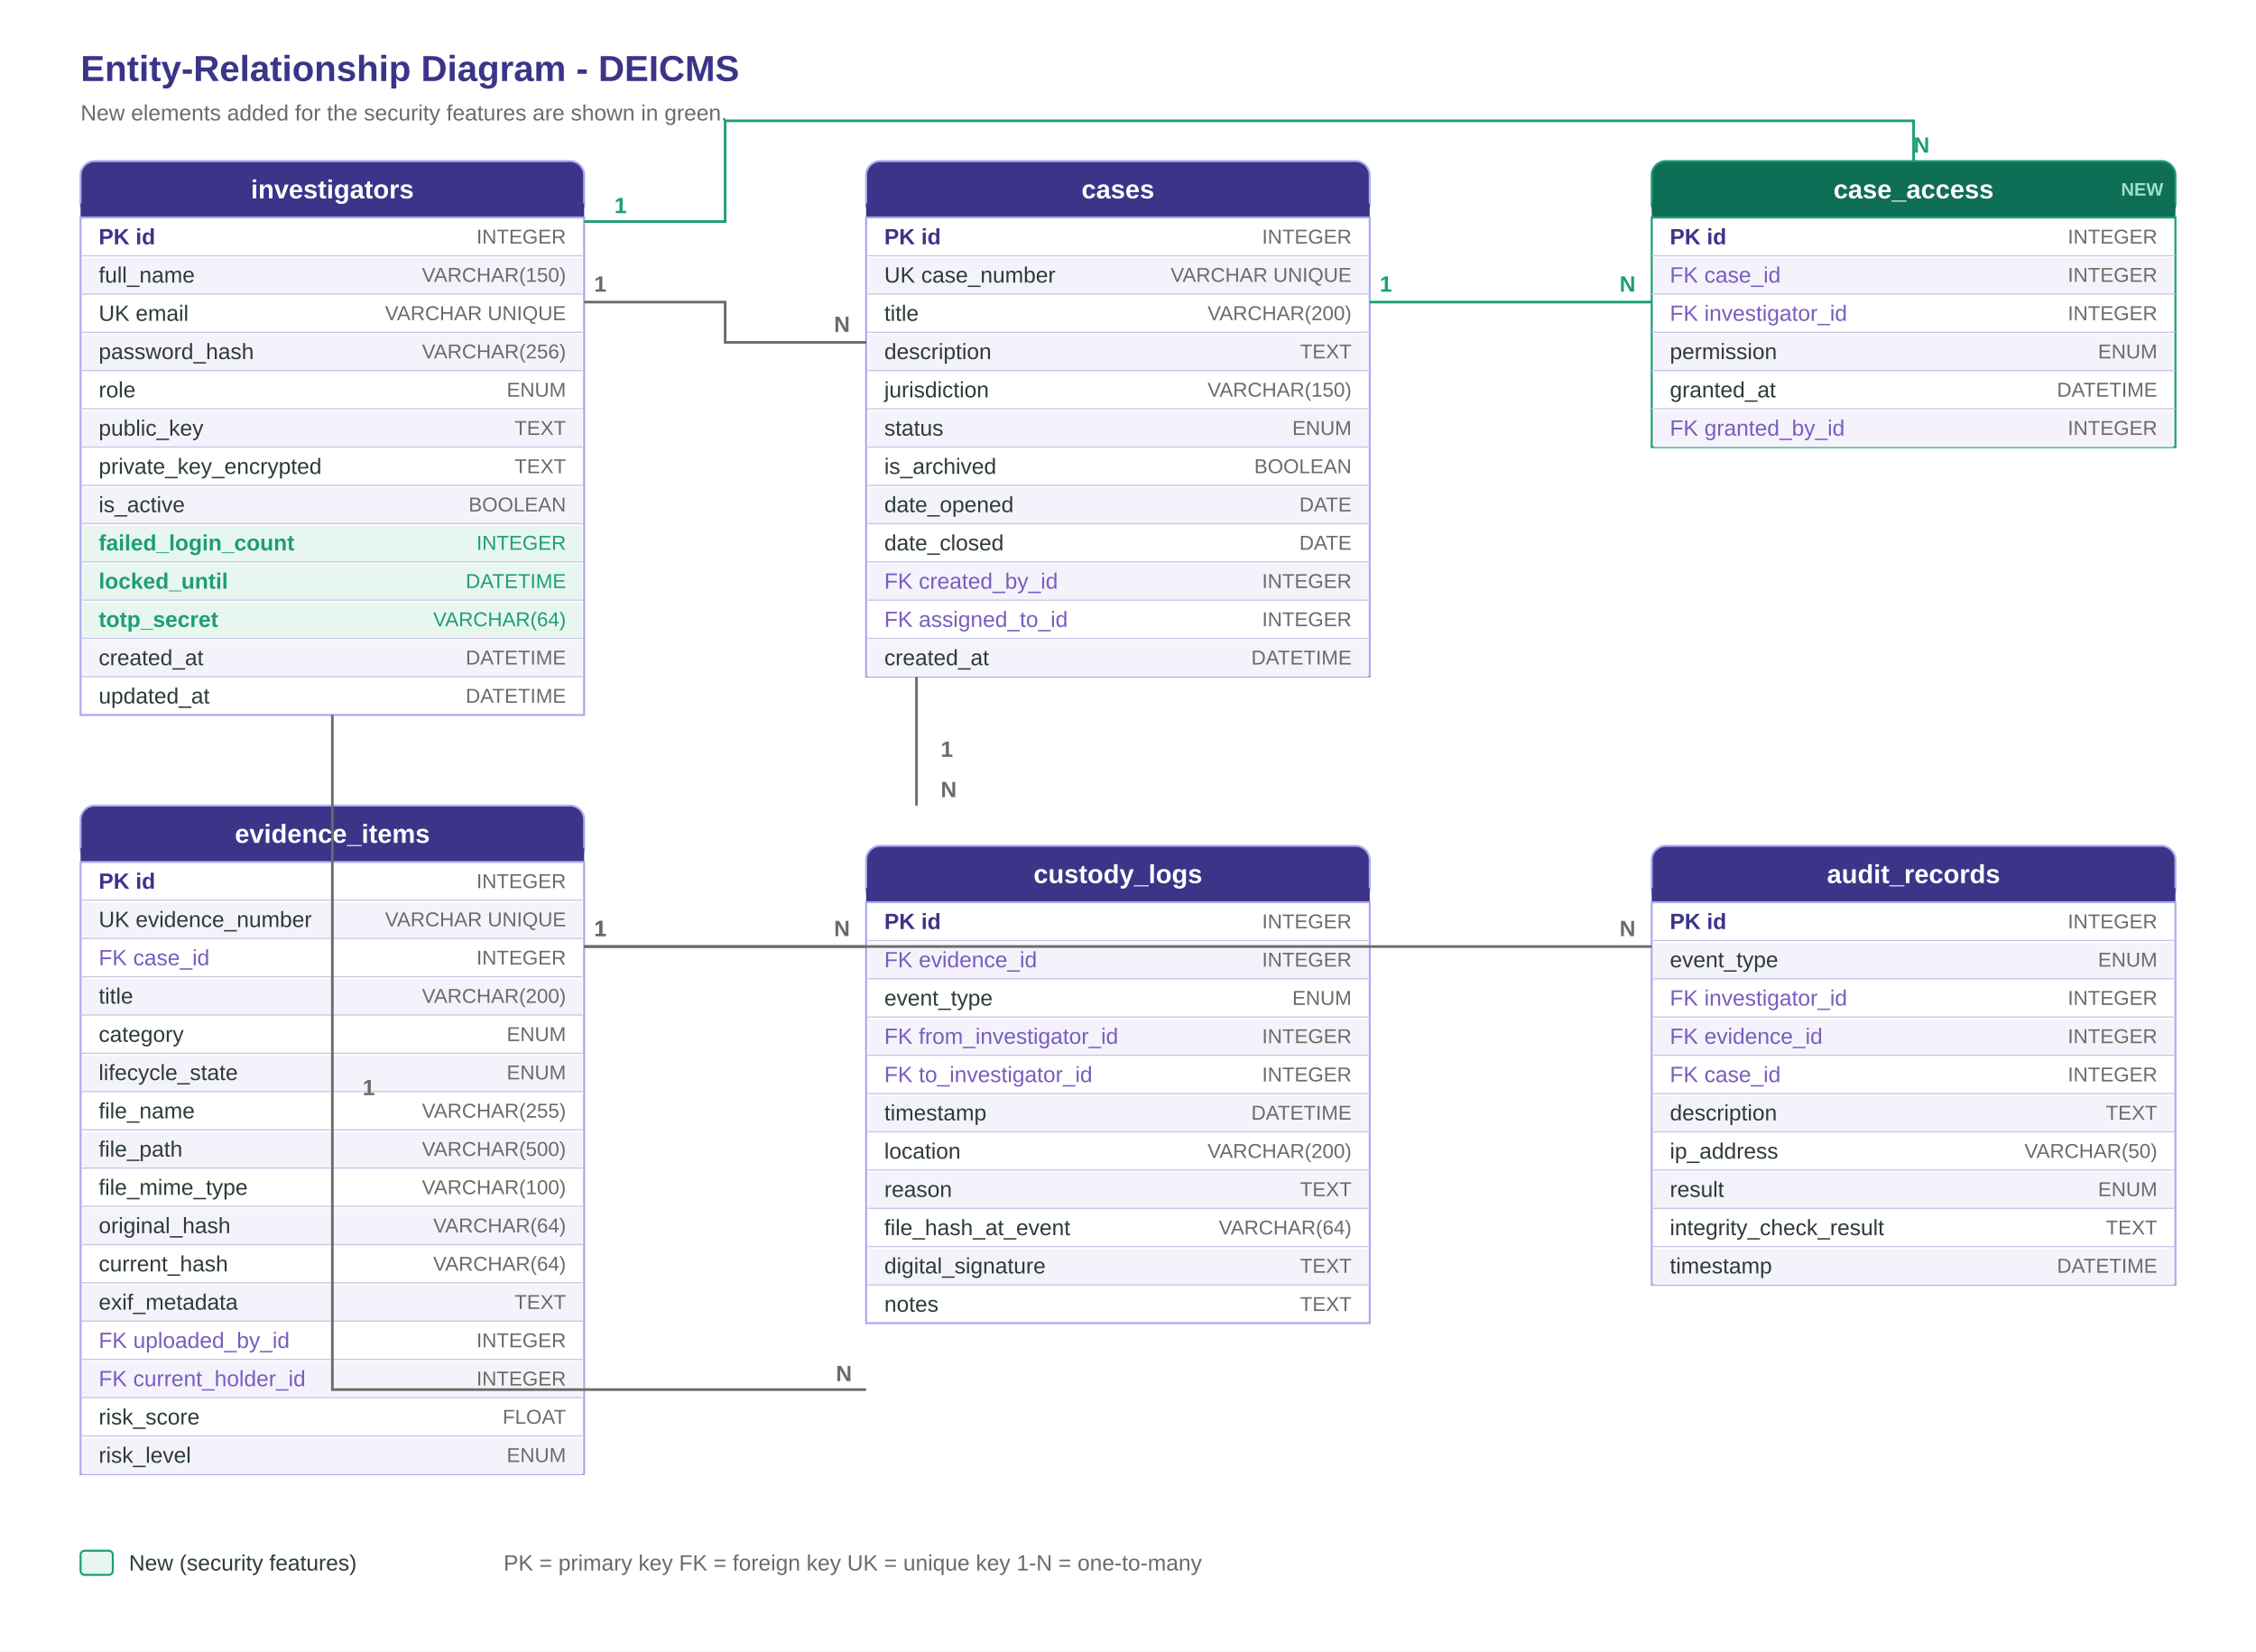
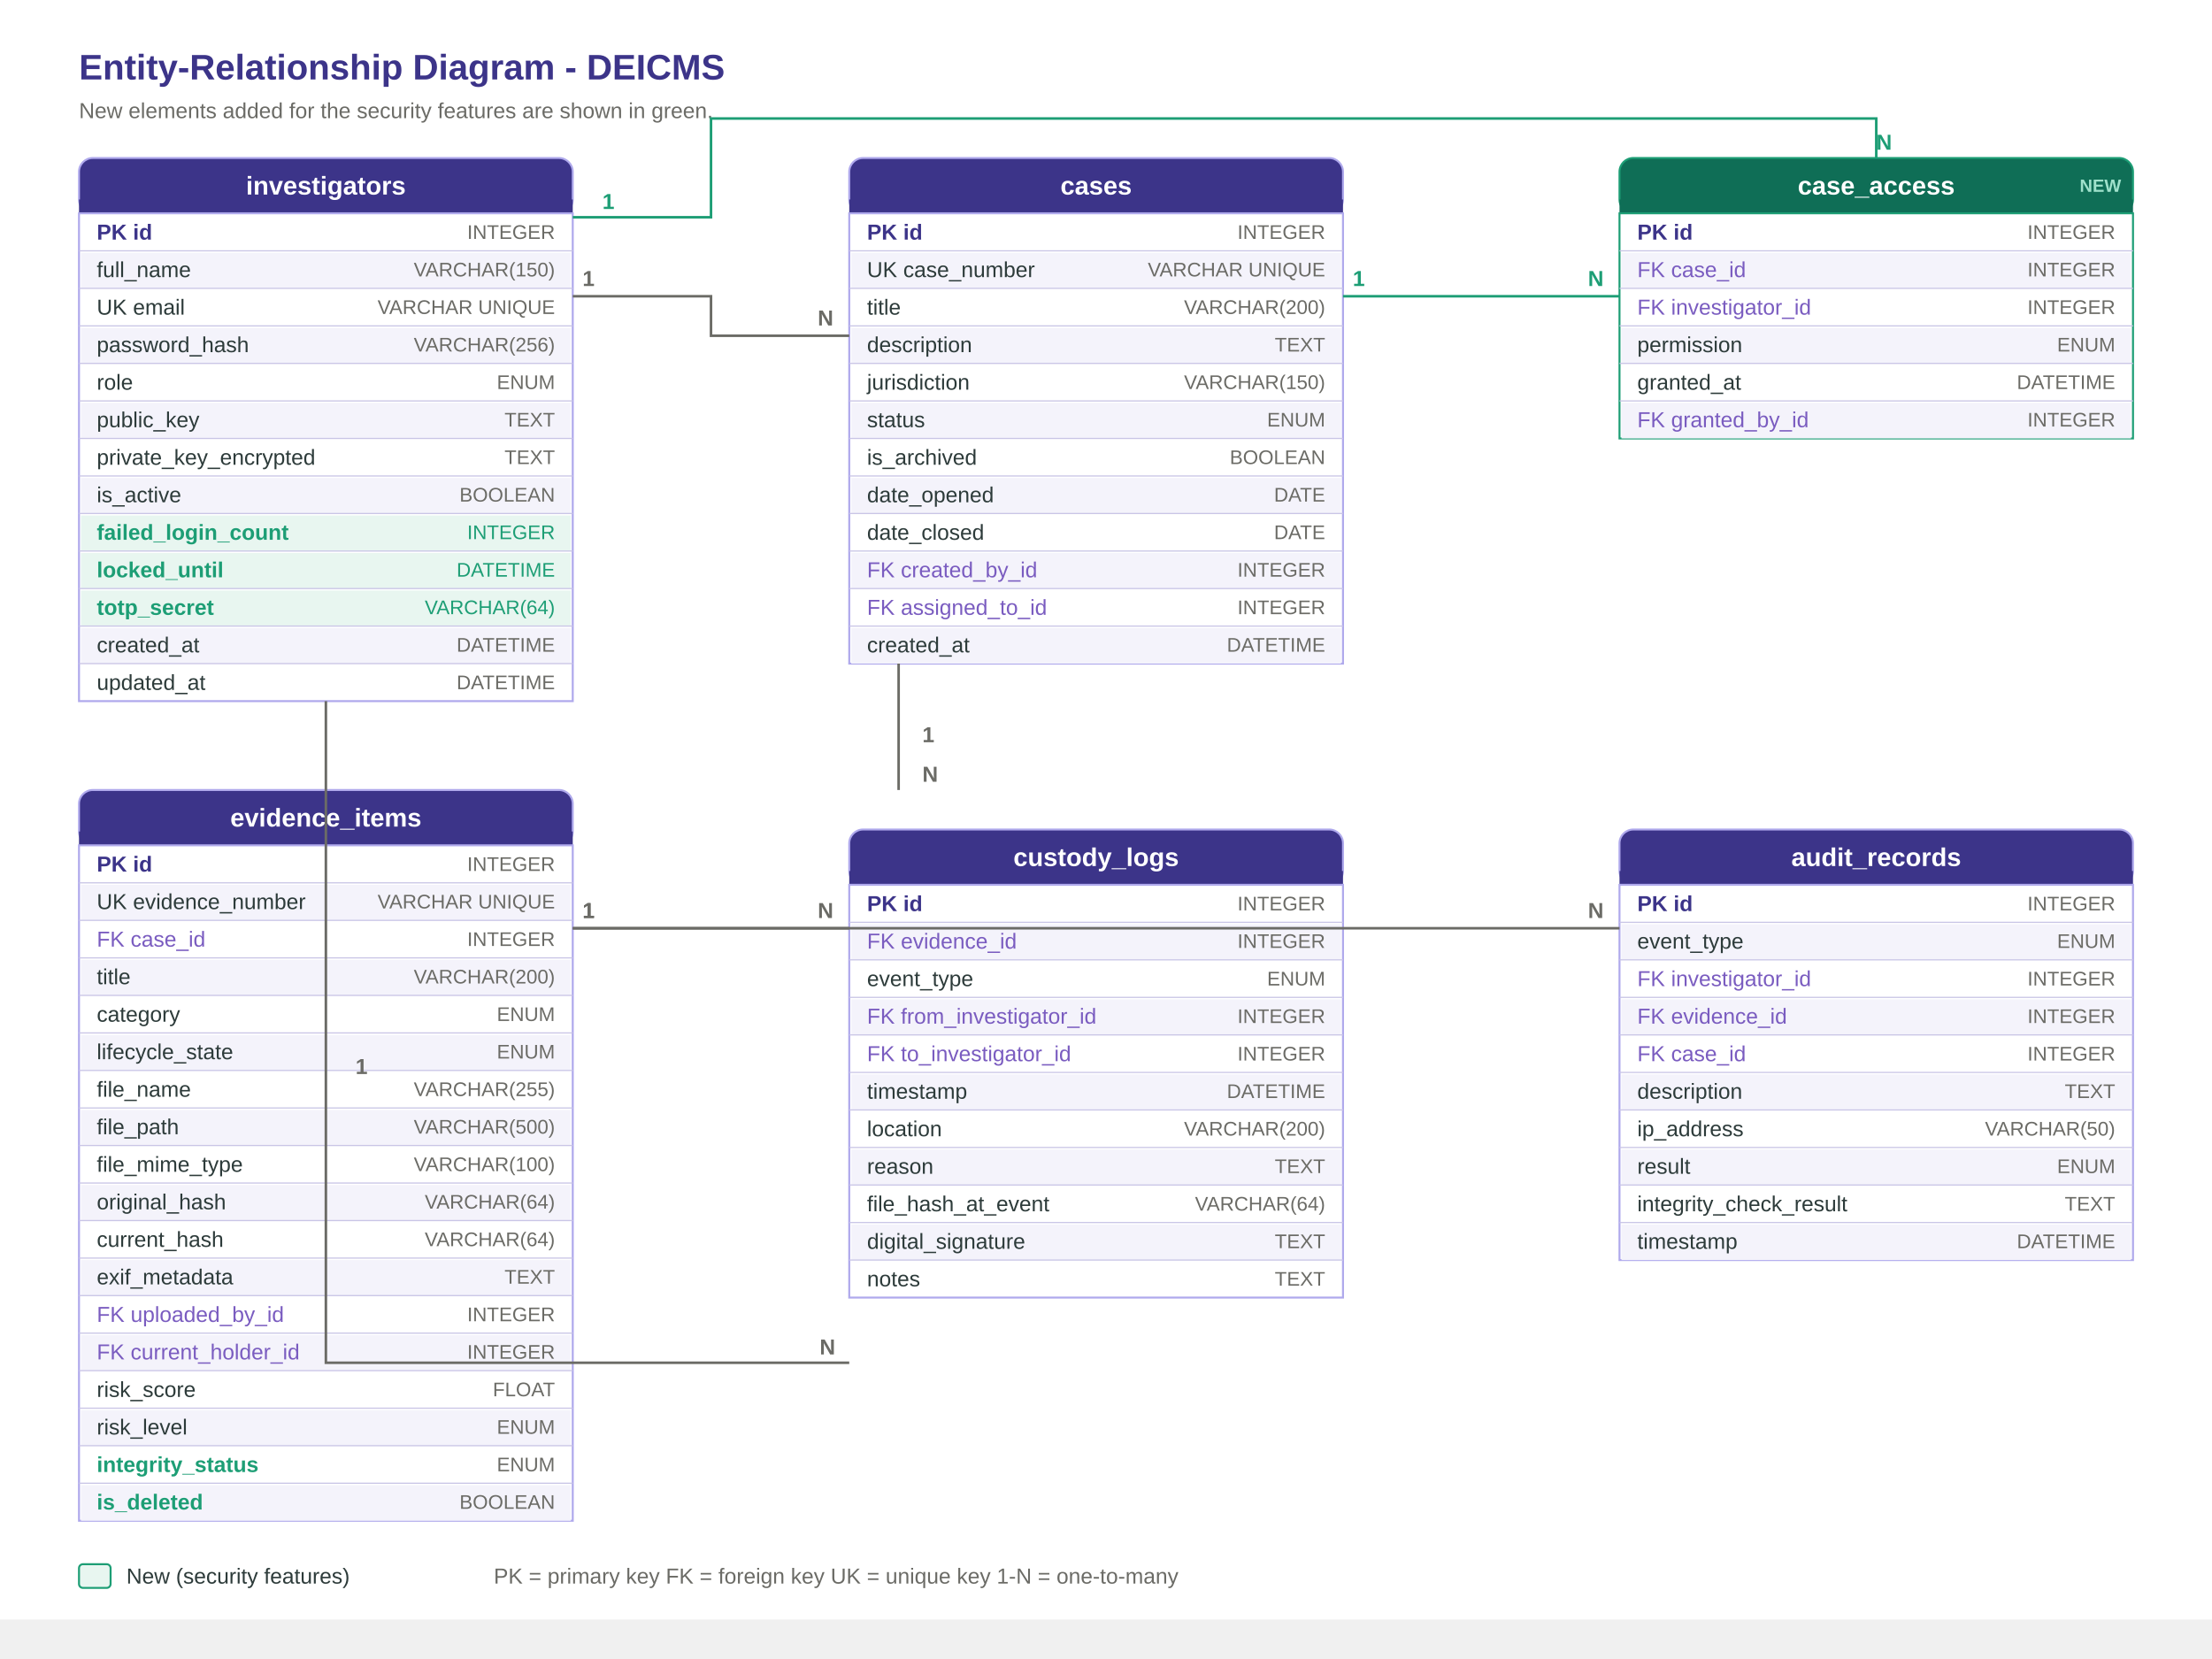
- <svg xmlns="http://www.w3.org/2000/svg" width="100%" viewBox="0 0 1120 820" role="img" font-family="Segoe UI, Arial, Helvetica, sans-serif">
+ <svg xmlns="http://www.w3.org/2000/svg" width="100%" viewBox="0 0 1120 840" role="img" font-family="Segoe UI, Arial, Helvetica, sans-serif">
  <defs>
    <marker id="arrow" viewBox="0 0 10 10" refX="9" refY="5" markerWidth="7" markerHeight="7" orient="auto-start-reverse">
      <path d="M1 1L9 5L1 9" fill="none" stroke="#6B6B66" stroke-width="1.4" stroke-linecap="round" stroke-linejoin="round" />
    </marker>
    <marker id="tarrow" viewBox="0 0 10 10" refX="9" refY="5" markerWidth="7" markerHeight="7" orient="auto-start-reverse">
      <path d="M1 1L9 5L1 9" fill="none" stroke="#1D9E75" stroke-width="1.4" stroke-linecap="round" stroke-linejoin="round" />
    </marker>
  </defs>
  <rect x="0" y="0" width="1120" height="820" fill="#FFFFFF" />
  <text x="40" y="34" font-size="18" fill="#3C3489" text-anchor="start" font-weight="700" dominant-baseline="central">Entity-Relationship Diagram - DEICMS</text>
  <text x="40" y="56" font-size="11" fill="#6B6B66" text-anchor="start" font-weight="400" dominant-baseline="central">New elements added for the security features are shown in green.</text>
  <rect x="40" y="80" width="250" height="28" fill="#3C3489" rx="7" stroke="#AFA9EC" stroke-width="1" />
  <rect x="40" y="101" width="250" height="7" fill="#3C3489" rx="0" />
  <text x="165.0" y="94.0" font-size="13" fill="#FFFFFF" text-anchor="middle" font-weight="700" dominant-baseline="central">investigators</text>
  <rect x="40" y="108" width="250" height="247" fill="#FFFFFF" rx="0" stroke="#AFA9EC" stroke-width="1" />
  <text x="49" y="117.5" font-size="11" fill="#3C3489" text-anchor="start" font-weight="700" dominant-baseline="central">PK id</text>
  <text x="281" y="117.5" font-size="10" fill="#6B6B66" text-anchor="end" font-weight="400" dominant-baseline="central">INTEGER</text>
  <rect x="41" y="128" width="248" height="18" fill="#F4F3FB" rx="0" />
  <text x="49" y="136.5" font-size="11" fill="#2D3B3A" text-anchor="start" font-weight="400" dominant-baseline="central">full_name</text>
  <text x="281" y="136.5" font-size="10" fill="#6B6B66" text-anchor="end" font-weight="400" dominant-baseline="central">VARCHAR(150)</text>
  <line x1="40" y1="127" x2="290" y2="127" stroke="#C9C5E6" stroke-width="0.6" />
  <text x="49" y="155.5" font-size="11" fill="#2D3B3A" text-anchor="start" font-weight="400" dominant-baseline="central">UK email</text>
  <text x="281" y="155.5" font-size="10" fill="#6B6B66" text-anchor="end" font-weight="400" dominant-baseline="central">VARCHAR UNIQUE</text>
  <line x1="40" y1="146" x2="290" y2="146" stroke="#C9C5E6" stroke-width="0.6" />
  <rect x="41" y="166" width="248" height="18" fill="#F4F3FB" rx="0" />
  <text x="49" y="174.5" font-size="11" fill="#2D3B3A" text-anchor="start" font-weight="400" dominant-baseline="central">password_hash</text>
  <text x="281" y="174.5" font-size="10" fill="#6B6B66" text-anchor="end" font-weight="400" dominant-baseline="central">VARCHAR(256)</text>
  <line x1="40" y1="165" x2="290" y2="165" stroke="#C9C5E6" stroke-width="0.6" />
  <text x="49" y="193.5" font-size="11" fill="#2D3B3A" text-anchor="start" font-weight="400" dominant-baseline="central">role</text>
  <text x="281" y="193.5" font-size="10" fill="#6B6B66" text-anchor="end" font-weight="400" dominant-baseline="central">ENUM</text>
  <line x1="40" y1="184" x2="290" y2="184" stroke="#C9C5E6" stroke-width="0.6" />
  <rect x="41" y="204" width="248" height="18" fill="#F4F3FB" rx="0" />
  <text x="49" y="212.5" font-size="11" fill="#2D3B3A" text-anchor="start" font-weight="400" dominant-baseline="central">public_key</text>
  <text x="281" y="212.5" font-size="10" fill="#6B6B66" text-anchor="end" font-weight="400" dominant-baseline="central">TEXT</text>
  <line x1="40" y1="203" x2="290" y2="203" stroke="#C9C5E6" stroke-width="0.6" />
  <text x="49" y="231.5" font-size="11" fill="#2D3B3A" text-anchor="start" font-weight="400" dominant-baseline="central">private_key_encrypted</text>
  <text x="281" y="231.5" font-size="10" fill="#6B6B66" text-anchor="end" font-weight="400" dominant-baseline="central">TEXT</text>
  <line x1="40" y1="222" x2="290" y2="222" stroke="#C9C5E6" stroke-width="0.6" />
  <rect x="41" y="242" width="248" height="18" fill="#F4F3FB" rx="0" />
  <text x="49" y="250.5" font-size="11" fill="#2D3B3A" text-anchor="start" font-weight="400" dominant-baseline="central">is_active</text>
  <text x="281" y="250.5" font-size="10" fill="#6B6B66" text-anchor="end" font-weight="400" dominant-baseline="central">BOOLEAN</text>
  <line x1="40" y1="241" x2="290" y2="241" stroke="#C9C5E6" stroke-width="0.6" />
  <rect x="41" y="261" width="248" height="18" fill="#E8F6F0" rx="0" />
  <text x="49" y="269.5" font-size="11" fill="#1D9E75" text-anchor="start" font-weight="700" dominant-baseline="central">failed_login_count</text>
  <text x="281" y="269.5" font-size="10" fill="#1D9E75" text-anchor="end" font-weight="400" dominant-baseline="central">INTEGER</text>
  <line x1="40" y1="260" x2="290" y2="260" stroke="#C9C5E6" stroke-width="0.6" />
  <rect x="41" y="280" width="248" height="18" fill="#F4F3FB" rx="0" />
  <rect x="41" y="280" width="248" height="18" fill="#E8F6F0" rx="0" />
  <text x="49" y="288.5" font-size="11" fill="#1D9E75" text-anchor="start" font-weight="700" dominant-baseline="central">locked_until</text>
  <text x="281" y="288.5" font-size="10" fill="#1D9E75" text-anchor="end" font-weight="400" dominant-baseline="central">DATETIME</text>
  <line x1="40" y1="279" x2="290" y2="279" stroke="#C9C5E6" stroke-width="0.6" />
  <rect x="41" y="299" width="248" height="18" fill="#E8F6F0" rx="0" />
  <text x="49" y="307.5" font-size="11" fill="#1D9E75" text-anchor="start" font-weight="700" dominant-baseline="central">totp_secret</text>
  <text x="281" y="307.5" font-size="10" fill="#1D9E75" text-anchor="end" font-weight="400" dominant-baseline="central">VARCHAR(64)</text>
  <line x1="40" y1="298" x2="290" y2="298" stroke="#C9C5E6" stroke-width="0.6" />
  <rect x="41" y="318" width="248" height="18" fill="#F4F3FB" rx="0" />
  <text x="49" y="326.5" font-size="11" fill="#2D3B3A" text-anchor="start" font-weight="400" dominant-baseline="central">created_at</text>
  <text x="281" y="326.5" font-size="10" fill="#6B6B66" text-anchor="end" font-weight="400" dominant-baseline="central">DATETIME</text>
  <line x1="40" y1="317" x2="290" y2="317" stroke="#C9C5E6" stroke-width="0.6" />
  <text x="49" y="345.5" font-size="11" fill="#2D3B3A" text-anchor="start" font-weight="400" dominant-baseline="central">updated_at</text>
  <text x="281" y="345.5" font-size="10" fill="#6B6B66" text-anchor="end" font-weight="400" dominant-baseline="central">DATETIME</text>
  <line x1="40" y1="336" x2="290" y2="336" stroke="#C9C5E6" stroke-width="0.6" />
  <rect x="430" y="80" width="250" height="28" fill="#3C3489" rx="7" stroke="#AFA9EC" stroke-width="1" />
  <rect x="430" y="101" width="250" height="7" fill="#3C3489" rx="0" />
  <text x="555.0" y="94.0" font-size="13" fill="#FFFFFF" text-anchor="middle" font-weight="700" dominant-baseline="central">cases</text>
  <rect x="430" y="108" width="250" height="228" fill="#FFFFFF" rx="0" stroke="#AFA9EC" stroke-width="1" />
  <text x="439" y="117.5" font-size="11" fill="#3C3489" text-anchor="start" font-weight="700" dominant-baseline="central">PK id</text>
  <text x="671" y="117.5" font-size="10" fill="#6B6B66" text-anchor="end" font-weight="400" dominant-baseline="central">INTEGER</text>
  <rect x="431" y="128" width="248" height="18" fill="#F4F3FB" rx="0" />
  <text x="439" y="136.5" font-size="11" fill="#2D3B3A" text-anchor="start" font-weight="400" dominant-baseline="central">UK case_number</text>
  <text x="671" y="136.5" font-size="10" fill="#6B6B66" text-anchor="end" font-weight="400" dominant-baseline="central">VARCHAR UNIQUE</text>
  <line x1="430" y1="127" x2="680" y2="127" stroke="#C9C5E6" stroke-width="0.6" />
  <text x="439" y="155.5" font-size="11" fill="#2D3B3A" text-anchor="start" font-weight="400" dominant-baseline="central">title</text>
  <text x="671" y="155.5" font-size="10" fill="#6B6B66" text-anchor="end" font-weight="400" dominant-baseline="central">VARCHAR(200)</text>
  <line x1="430" y1="146" x2="680" y2="146" stroke="#C9C5E6" stroke-width="0.6" />
  <rect x="431" y="166" width="248" height="18" fill="#F4F3FB" rx="0" />
  <text x="439" y="174.5" font-size="11" fill="#2D3B3A" text-anchor="start" font-weight="400" dominant-baseline="central">description</text>
  <text x="671" y="174.5" font-size="10" fill="#6B6B66" text-anchor="end" font-weight="400" dominant-baseline="central">TEXT</text>
  <line x1="430" y1="165" x2="680" y2="165" stroke="#C9C5E6" stroke-width="0.6" />
  <text x="439" y="193.5" font-size="11" fill="#2D3B3A" text-anchor="start" font-weight="400" dominant-baseline="central">jurisdiction</text>
  <text x="671" y="193.5" font-size="10" fill="#6B6B66" text-anchor="end" font-weight="400" dominant-baseline="central">VARCHAR(150)</text>
  <line x1="430" y1="184" x2="680" y2="184" stroke="#C9C5E6" stroke-width="0.6" />
  <rect x="431" y="204" width="248" height="18" fill="#F4F3FB" rx="0" />
  <text x="439" y="212.5" font-size="11" fill="#2D3B3A" text-anchor="start" font-weight="400" dominant-baseline="central">status</text>
  <text x="671" y="212.5" font-size="10" fill="#6B6B66" text-anchor="end" font-weight="400" dominant-baseline="central">ENUM</text>
  <line x1="430" y1="203" x2="680" y2="203" stroke="#C9C5E6" stroke-width="0.6" />
  <text x="439" y="231.5" font-size="11" fill="#2D3B3A" text-anchor="start" font-weight="400" dominant-baseline="central">is_archived</text>
  <text x="671" y="231.5" font-size="10" fill="#6B6B66" text-anchor="end" font-weight="400" dominant-baseline="central">BOOLEAN</text>
  <line x1="430" y1="222" x2="680" y2="222" stroke="#C9C5E6" stroke-width="0.6" />
  <rect x="431" y="242" width="248" height="18" fill="#F4F3FB" rx="0" />
  <text x="439" y="250.5" font-size="11" fill="#2D3B3A" text-anchor="start" font-weight="400" dominant-baseline="central">date_opened</text>
  <text x="671" y="250.5" font-size="10" fill="#6B6B66" text-anchor="end" font-weight="400" dominant-baseline="central">DATE</text>
  <line x1="430" y1="241" x2="680" y2="241" stroke="#C9C5E6" stroke-width="0.6" />
  <text x="439" y="269.5" font-size="11" fill="#2D3B3A" text-anchor="start" font-weight="400" dominant-baseline="central">date_closed</text>
  <text x="671" y="269.5" font-size="10" fill="#6B6B66" text-anchor="end" font-weight="400" dominant-baseline="central">DATE</text>
  <line x1="430" y1="260" x2="680" y2="260" stroke="#C9C5E6" stroke-width="0.6" />
  <rect x="431" y="280" width="248" height="18" fill="#F4F3FB" rx="0" />
  <text x="439" y="288.5" font-size="11" fill="#7A5CC0" text-anchor="start" font-weight="400" dominant-baseline="central">FK created_by_id</text>
  <text x="671" y="288.5" font-size="10" fill="#6B6B66" text-anchor="end" font-weight="400" dominant-baseline="central">INTEGER</text>
  <line x1="430" y1="279" x2="680" y2="279" stroke="#C9C5E6" stroke-width="0.6" />
  <text x="439" y="307.5" font-size="11" fill="#7A5CC0" text-anchor="start" font-weight="400" dominant-baseline="central">FK assigned_to_id</text>
  <text x="671" y="307.5" font-size="10" fill="#6B6B66" text-anchor="end" font-weight="400" dominant-baseline="central">INTEGER</text>
  <line x1="430" y1="298" x2="680" y2="298" stroke="#C9C5E6" stroke-width="0.6" />
  <rect x="431" y="318" width="248" height="18" fill="#F4F3FB" rx="0" />
  <text x="439" y="326.5" font-size="11" fill="#2D3B3A" text-anchor="start" font-weight="400" dominant-baseline="central">created_at</text>
  <text x="671" y="326.5" font-size="10" fill="#6B6B66" text-anchor="end" font-weight="400" dominant-baseline="central">DATETIME</text>
  <line x1="430" y1="317" x2="680" y2="317" stroke="#C9C5E6" stroke-width="0.6" />
  <rect x="820" y="80" width="260" height="28" fill="#0F6E56" rx="7" stroke="#1D9E75" stroke-width="1" />
  <rect x="820" y="101" width="260" height="7" fill="#0F6E56" rx="0" />
  <text x="950.0" y="94.0" font-size="13" fill="#FFFFFF" text-anchor="middle" font-weight="700" dominant-baseline="central">case_access</text>
  <text x="1074" y="94.0" font-size="9" fill="#9FE1CB" text-anchor="end" font-weight="700" dominant-baseline="central">NEW</text>
  <rect x="820" y="108" width="260" height="114" fill="#FFFFFF" rx="0" stroke="#1D9E75" stroke-width="1" />
  <text x="829" y="117.5" font-size="11" fill="#3C3489" text-anchor="start" font-weight="700" dominant-baseline="central">PK id</text>
  <text x="1071" y="117.5" font-size="10" fill="#6B6B66" text-anchor="end" font-weight="400" dominant-baseline="central">INTEGER</text>
  <rect x="821" y="128" width="258" height="18" fill="#F4F3FB" rx="0" />
  <text x="829" y="136.5" font-size="11" fill="#7A5CC0" text-anchor="start" font-weight="400" dominant-baseline="central">FK case_id</text>
  <text x="1071" y="136.5" font-size="10" fill="#6B6B66" text-anchor="end" font-weight="400" dominant-baseline="central">INTEGER</text>
  <line x1="820" y1="127" x2="1080" y2="127" stroke="#C9C5E6" stroke-width="0.6" />
  <text x="829" y="155.5" font-size="11" fill="#7A5CC0" text-anchor="start" font-weight="400" dominant-baseline="central">FK investigator_id</text>
  <text x="1071" y="155.5" font-size="10" fill="#6B6B66" text-anchor="end" font-weight="400" dominant-baseline="central">INTEGER</text>
  <line x1="820" y1="146" x2="1080" y2="146" stroke="#C9C5E6" stroke-width="0.6" />
  <rect x="821" y="166" width="258" height="18" fill="#F4F3FB" rx="0" />
  <text x="829" y="174.5" font-size="11" fill="#2D3B3A" text-anchor="start" font-weight="400" dominant-baseline="central">permission</text>
  <text x="1071" y="174.5" font-size="10" fill="#6B6B66" text-anchor="end" font-weight="400" dominant-baseline="central">ENUM</text>
  <line x1="820" y1="165" x2="1080" y2="165" stroke="#C9C5E6" stroke-width="0.6" />
  <text x="829" y="193.5" font-size="11" fill="#2D3B3A" text-anchor="start" font-weight="400" dominant-baseline="central">granted_at</text>
  <text x="1071" y="193.5" font-size="10" fill="#6B6B66" text-anchor="end" font-weight="400" dominant-baseline="central">DATETIME</text>
  <line x1="820" y1="184" x2="1080" y2="184" stroke="#C9C5E6" stroke-width="0.6" />
  <rect x="821" y="204" width="258" height="18" fill="#F4F3FB" rx="0" />
  <text x="829" y="212.5" font-size="11" fill="#7A5CC0" text-anchor="start" font-weight="400" dominant-baseline="central">FK granted_by_id</text>
  <text x="1071" y="212.5" font-size="10" fill="#6B6B66" text-anchor="end" font-weight="400" dominant-baseline="central">INTEGER</text>
  <line x1="820" y1="203" x2="1080" y2="203" stroke="#C9C5E6" stroke-width="0.6" />
  <rect x="40" y="400" width="250" height="28" fill="#3C3489" rx="7" stroke="#AFA9EC" stroke-width="1" />
  <rect x="40" y="421" width="250" height="7" fill="#3C3489" rx="0" />
  <text x="165.0" y="414.0" font-size="13" fill="#FFFFFF" text-anchor="middle" font-weight="700" dominant-baseline="central">evidence_items</text>
-   <rect x="40" y="428" width="250" height="304" fill="#FFFFFF" rx="0" stroke="#AFA9EC" stroke-width="1" />
+   <rect x="40" y="428" width="250" height="342" fill="#FFFFFF" rx="0" stroke="#AFA9EC" stroke-width="1" />
  <text x="49" y="437.5" font-size="11" fill="#3C3489" text-anchor="start" font-weight="700" dominant-baseline="central">PK id</text>
  <text x="281" y="437.5" font-size="10" fill="#6B6B66" text-anchor="end" font-weight="400" dominant-baseline="central">INTEGER</text>
  <rect x="41" y="448" width="248" height="18" fill="#F4F3FB" rx="0" />
  <text x="49" y="456.5" font-size="11" fill="#2D3B3A" text-anchor="start" font-weight="400" dominant-baseline="central">UK evidence_number</text>
  <text x="281" y="456.5" font-size="10" fill="#6B6B66" text-anchor="end" font-weight="400" dominant-baseline="central">VARCHAR UNIQUE</text>
  <line x1="40" y1="447" x2="290" y2="447" stroke="#C9C5E6" stroke-width="0.6" />
  <text x="49" y="475.5" font-size="11" fill="#7A5CC0" text-anchor="start" font-weight="400" dominant-baseline="central">FK case_id</text>
  <text x="281" y="475.5" font-size="10" fill="#6B6B66" text-anchor="end" font-weight="400" dominant-baseline="central">INTEGER</text>
  <line x1="40" y1="466" x2="290" y2="466" stroke="#C9C5E6" stroke-width="0.6" />
  <rect x="41" y="486" width="248" height="18" fill="#F4F3FB" rx="0" />
  <text x="49" y="494.5" font-size="11" fill="#2D3B3A" text-anchor="start" font-weight="400" dominant-baseline="central">title</text>
  <text x="281" y="494.5" font-size="10" fill="#6B6B66" text-anchor="end" font-weight="400" dominant-baseline="central">VARCHAR(200)</text>
  <line x1="40" y1="485" x2="290" y2="485" stroke="#C9C5E6" stroke-width="0.6" />
  <text x="49" y="513.5" font-size="11" fill="#2D3B3A" text-anchor="start" font-weight="400" dominant-baseline="central">category</text>
  <text x="281" y="513.5" font-size="10" fill="#6B6B66" text-anchor="end" font-weight="400" dominant-baseline="central">ENUM</text>
  <line x1="40" y1="504" x2="290" y2="504" stroke="#C9C5E6" stroke-width="0.6" />
  <rect x="41" y="524" width="248" height="18" fill="#F4F3FB" rx="0" />
  <text x="49" y="532.5" font-size="11" fill="#2D3B3A" text-anchor="start" font-weight="400" dominant-baseline="central">lifecycle_state</text>
  <text x="281" y="532.5" font-size="10" fill="#6B6B66" text-anchor="end" font-weight="400" dominant-baseline="central">ENUM</text>
  <line x1="40" y1="523" x2="290" y2="523" stroke="#C9C5E6" stroke-width="0.6" />
  <text x="49" y="551.5" font-size="11" fill="#2D3B3A" text-anchor="start" font-weight="400" dominant-baseline="central">file_name</text>
  <text x="281" y="551.5" font-size="10" fill="#6B6B66" text-anchor="end" font-weight="400" dominant-baseline="central">VARCHAR(255)</text>
  <line x1="40" y1="542" x2="290" y2="542" stroke="#C9C5E6" stroke-width="0.6" />
  <rect x="41" y="562" width="248" height="18" fill="#F4F3FB" rx="0" />
  <text x="49" y="570.5" font-size="11" fill="#2D3B3A" text-anchor="start" font-weight="400" dominant-baseline="central">file_path</text>
  <text x="281" y="570.5" font-size="10" fill="#6B6B66" text-anchor="end" font-weight="400" dominant-baseline="central">VARCHAR(500)</text>
  <line x1="40" y1="561" x2="290" y2="561" stroke="#C9C5E6" stroke-width="0.6" />
  <text x="49" y="589.5" font-size="11" fill="#2D3B3A" text-anchor="start" font-weight="400" dominant-baseline="central">file_mime_type</text>
  <text x="281" y="589.5" font-size="10" fill="#6B6B66" text-anchor="end" font-weight="400" dominant-baseline="central">VARCHAR(100)</text>
  <line x1="40" y1="580" x2="290" y2="580" stroke="#C9C5E6" stroke-width="0.6" />
  <rect x="41" y="600" width="248" height="18" fill="#F4F3FB" rx="0" />
  <text x="49" y="608.5" font-size="11" fill="#2D3B3A" text-anchor="start" font-weight="400" dominant-baseline="central">original_hash</text>
  <text x="281" y="608.5" font-size="10" fill="#6B6B66" text-anchor="end" font-weight="400" dominant-baseline="central">VARCHAR(64)</text>
  <line x1="40" y1="599" x2="290" y2="599" stroke="#C9C5E6" stroke-width="0.6" />
  <text x="49" y="627.5" font-size="11" fill="#2D3B3A" text-anchor="start" font-weight="400" dominant-baseline="central">current_hash</text>
  <text x="281" y="627.5" font-size="10" fill="#6B6B66" text-anchor="end" font-weight="400" dominant-baseline="central">VARCHAR(64)</text>
  <line x1="40" y1="618" x2="290" y2="618" stroke="#C9C5E6" stroke-width="0.6" />
  <rect x="41" y="638" width="248" height="18" fill="#F4F3FB" rx="0" />
  <text x="49" y="646.5" font-size="11" fill="#2D3B3A" text-anchor="start" font-weight="400" dominant-baseline="central">exif_metadata</text>
  <text x="281" y="646.5" font-size="10" fill="#6B6B66" text-anchor="end" font-weight="400" dominant-baseline="central">TEXT</text>
  <line x1="40" y1="637" x2="290" y2="637" stroke="#C9C5E6" stroke-width="0.6" />
  <text x="49" y="665.5" font-size="11" fill="#7A5CC0" text-anchor="start" font-weight="400" dominant-baseline="central">FK uploaded_by_id</text>
  <text x="281" y="665.5" font-size="10" fill="#6B6B66" text-anchor="end" font-weight="400" dominant-baseline="central">INTEGER</text>
  <line x1="40" y1="656" x2="290" y2="656" stroke="#C9C5E6" stroke-width="0.6" />
  <rect x="41" y="676" width="248" height="18" fill="#F4F3FB" rx="0" />
  <text x="49" y="684.5" font-size="11" fill="#7A5CC0" text-anchor="start" font-weight="400" dominant-baseline="central">FK current_holder_id</text>
  <text x="281" y="684.5" font-size="10" fill="#6B6B66" text-anchor="end" font-weight="400" dominant-baseline="central">INTEGER</text>
  <line x1="40" y1="675" x2="290" y2="675" stroke="#C9C5E6" stroke-width="0.6" />
  <text x="49" y="703.5" font-size="11" fill="#2D3B3A" text-anchor="start" font-weight="400" dominant-baseline="central">risk_score</text>
  <text x="281" y="703.5" font-size="10" fill="#6B6B66" text-anchor="end" font-weight="400" dominant-baseline="central">FLOAT</text>
  <line x1="40" y1="694" x2="290" y2="694" stroke="#C9C5E6" stroke-width="0.6" />
  <rect x="41" y="714" width="248" height="18" fill="#F4F3FB" rx="0" />
  <text x="49" y="722.5" font-size="11" fill="#2D3B3A" text-anchor="start" font-weight="400" dominant-baseline="central">risk_level</text>
  <text x="281" y="722.5" font-size="10" fill="#6B6B66" text-anchor="end" font-weight="400" dominant-baseline="central">ENUM</text>
  <line x1="40" y1="713" x2="290" y2="713" stroke="#C9C5E6" stroke-width="0.6" />
+   <line x1="40" y1="732" x2="290" y2="732" stroke="#C9C5E6" stroke-width="0.6" />
+   <text x="49" y="741.5" font-size="11" fill="#1D9E75" text-anchor="start" font-weight="700" dominant-baseline="central">integrity_status</text>
+   <text x="281" y="741.5" font-size="10" fill="#6B6B66" text-anchor="end" font-weight="400" dominant-baseline="central">ENUM</text>
+   <rect x="41" y="752" width="248" height="18" fill="#F4F3FB" rx="0" />
+   <line x1="40" y1="751" x2="290" y2="751" stroke="#C9C5E6" stroke-width="0.6" />
+   <text x="49" y="760.5" font-size="11" fill="#1D9E75" text-anchor="start" font-weight="700" dominant-baseline="central">is_deleted</text>
+   <text x="281" y="760.5" font-size="10" fill="#6B6B66" text-anchor="end" font-weight="400" dominant-baseline="central">BOOLEAN</text>
  <rect x="430" y="420" width="250" height="28" fill="#3C3489" rx="7" stroke="#AFA9EC" stroke-width="1" />
  <rect x="430" y="441" width="250" height="7" fill="#3C3489" rx="0" />
  <text x="555.0" y="434.0" font-size="13" fill="#FFFFFF" text-anchor="middle" font-weight="700" dominant-baseline="central">custody_logs</text>
  <rect x="430" y="448" width="250" height="209" fill="#FFFFFF" rx="0" stroke="#AFA9EC" stroke-width="1" />
  <text x="439" y="457.5" font-size="11" fill="#3C3489" text-anchor="start" font-weight="700" dominant-baseline="central">PK id</text>
  <text x="671" y="457.5" font-size="10" fill="#6B6B66" text-anchor="end" font-weight="400" dominant-baseline="central">INTEGER</text>
  <rect x="431" y="468" width="248" height="18" fill="#F4F3FB" rx="0" />
  <text x="439" y="476.5" font-size="11" fill="#7A5CC0" text-anchor="start" font-weight="400" dominant-baseline="central">FK evidence_id</text>
  <text x="671" y="476.5" font-size="10" fill="#6B6B66" text-anchor="end" font-weight="400" dominant-baseline="central">INTEGER</text>
  <line x1="430" y1="467" x2="680" y2="467" stroke="#C9C5E6" stroke-width="0.6" />
  <text x="439" y="495.5" font-size="11" fill="#2D3B3A" text-anchor="start" font-weight="400" dominant-baseline="central">event_type</text>
  <text x="671" y="495.5" font-size="10" fill="#6B6B66" text-anchor="end" font-weight="400" dominant-baseline="central">ENUM</text>
  <line x1="430" y1="486" x2="680" y2="486" stroke="#C9C5E6" stroke-width="0.6" />
  <rect x="431" y="506" width="248" height="18" fill="#F4F3FB" rx="0" />
  <text x="439" y="514.5" font-size="11" fill="#7A5CC0" text-anchor="start" font-weight="400" dominant-baseline="central">FK from_investigator_id</text>
  <text x="671" y="514.5" font-size="10" fill="#6B6B66" text-anchor="end" font-weight="400" dominant-baseline="central">INTEGER</text>
  <line x1="430" y1="505" x2="680" y2="505" stroke="#C9C5E6" stroke-width="0.6" />
  <text x="439" y="533.5" font-size="11" fill="#7A5CC0" text-anchor="start" font-weight="400" dominant-baseline="central">FK to_investigator_id</text>
  <text x="671" y="533.5" font-size="10" fill="#6B6B66" text-anchor="end" font-weight="400" dominant-baseline="central">INTEGER</text>
  <line x1="430" y1="524" x2="680" y2="524" stroke="#C9C5E6" stroke-width="0.6" />
  <rect x="431" y="544" width="248" height="18" fill="#F4F3FB" rx="0" />
  <text x="439" y="552.5" font-size="11" fill="#2D3B3A" text-anchor="start" font-weight="400" dominant-baseline="central">timestamp</text>
  <text x="671" y="552.5" font-size="10" fill="#6B6B66" text-anchor="end" font-weight="400" dominant-baseline="central">DATETIME</text>
  <line x1="430" y1="543" x2="680" y2="543" stroke="#C9C5E6" stroke-width="0.6" />
  <text x="439" y="571.5" font-size="11" fill="#2D3B3A" text-anchor="start" font-weight="400" dominant-baseline="central">location</text>
  <text x="671" y="571.5" font-size="10" fill="#6B6B66" text-anchor="end" font-weight="400" dominant-baseline="central">VARCHAR(200)</text>
  <line x1="430" y1="562" x2="680" y2="562" stroke="#C9C5E6" stroke-width="0.6" />
  <rect x="431" y="582" width="248" height="18" fill="#F4F3FB" rx="0" />
  <text x="439" y="590.5" font-size="11" fill="#2D3B3A" text-anchor="start" font-weight="400" dominant-baseline="central">reason</text>
  <text x="671" y="590.5" font-size="10" fill="#6B6B66" text-anchor="end" font-weight="400" dominant-baseline="central">TEXT</text>
  <line x1="430" y1="581" x2="680" y2="581" stroke="#C9C5E6" stroke-width="0.6" />
  <text x="439" y="609.5" font-size="11" fill="#2D3B3A" text-anchor="start" font-weight="400" dominant-baseline="central">file_hash_at_event</text>
  <text x="671" y="609.5" font-size="10" fill="#6B6B66" text-anchor="end" font-weight="400" dominant-baseline="central">VARCHAR(64)</text>
  <line x1="430" y1="600" x2="680" y2="600" stroke="#C9C5E6" stroke-width="0.6" />
  <rect x="431" y="620" width="248" height="18" fill="#F4F3FB" rx="0" />
  <text x="439" y="628.5" font-size="11" fill="#2D3B3A" text-anchor="start" font-weight="400" dominant-baseline="central">digital_signature</text>
  <text x="671" y="628.5" font-size="10" fill="#6B6B66" text-anchor="end" font-weight="400" dominant-baseline="central">TEXT</text>
  <line x1="430" y1="619" x2="680" y2="619" stroke="#C9C5E6" stroke-width="0.6" />
  <text x="439" y="647.5" font-size="11" fill="#2D3B3A" text-anchor="start" font-weight="400" dominant-baseline="central">notes</text>
  <text x="671" y="647.5" font-size="10" fill="#6B6B66" text-anchor="end" font-weight="400" dominant-baseline="central">TEXT</text>
  <line x1="430" y1="638" x2="680" y2="638" stroke="#C9C5E6" stroke-width="0.6" />
  <rect x="820" y="420" width="260" height="28" fill="#3C3489" rx="7" stroke="#AFA9EC" stroke-width="1" />
  <rect x="820" y="441" width="260" height="7" fill="#3C3489" rx="0" />
  <text x="950.0" y="434.0" font-size="13" fill="#FFFFFF" text-anchor="middle" font-weight="700" dominant-baseline="central">audit_records</text>
  <rect x="820" y="448" width="260" height="190" fill="#FFFFFF" rx="0" stroke="#AFA9EC" stroke-width="1" />
  <text x="829" y="457.5" font-size="11" fill="#3C3489" text-anchor="start" font-weight="700" dominant-baseline="central">PK id</text>
  <text x="1071" y="457.5" font-size="10" fill="#6B6B66" text-anchor="end" font-weight="400" dominant-baseline="central">INTEGER</text>
  <rect x="821" y="468" width="258" height="18" fill="#F4F3FB" rx="0" />
  <text x="829" y="476.5" font-size="11" fill="#2D3B3A" text-anchor="start" font-weight="400" dominant-baseline="central">event_type</text>
  <text x="1071" y="476.5" font-size="10" fill="#6B6B66" text-anchor="end" font-weight="400" dominant-baseline="central">ENUM</text>
  <line x1="820" y1="467" x2="1080" y2="467" stroke="#C9C5E6" stroke-width="0.6" />
  <text x="829" y="495.5" font-size="11" fill="#7A5CC0" text-anchor="start" font-weight="400" dominant-baseline="central">FK investigator_id</text>
  <text x="1071" y="495.5" font-size="10" fill="#6B6B66" text-anchor="end" font-weight="400" dominant-baseline="central">INTEGER</text>
  <line x1="820" y1="486" x2="1080" y2="486" stroke="#C9C5E6" stroke-width="0.6" />
  <rect x="821" y="506" width="258" height="18" fill="#F4F3FB" rx="0" />
  <text x="829" y="514.5" font-size="11" fill="#7A5CC0" text-anchor="start" font-weight="400" dominant-baseline="central">FK evidence_id</text>
  <text x="1071" y="514.5" font-size="10" fill="#6B6B66" text-anchor="end" font-weight="400" dominant-baseline="central">INTEGER</text>
  <line x1="820" y1="505" x2="1080" y2="505" stroke="#C9C5E6" stroke-width="0.6" />
  <text x="829" y="533.5" font-size="11" fill="#7A5CC0" text-anchor="start" font-weight="400" dominant-baseline="central">FK case_id</text>
  <text x="1071" y="533.5" font-size="10" fill="#6B6B66" text-anchor="end" font-weight="400" dominant-baseline="central">INTEGER</text>
  <line x1="820" y1="524" x2="1080" y2="524" stroke="#C9C5E6" stroke-width="0.6" />
  <rect x="821" y="544" width="258" height="18" fill="#F4F3FB" rx="0" />
  <text x="829" y="552.5" font-size="11" fill="#2D3B3A" text-anchor="start" font-weight="400" dominant-baseline="central">description</text>
  <text x="1071" y="552.5" font-size="10" fill="#6B6B66" text-anchor="end" font-weight="400" dominant-baseline="central">TEXT</text>
  <line x1="820" y1="543" x2="1080" y2="543" stroke="#C9C5E6" stroke-width="0.6" />
  <text x="829" y="571.5" font-size="11" fill="#2D3B3A" text-anchor="start" font-weight="400" dominant-baseline="central">ip_address</text>
  <text x="1071" y="571.5" font-size="10" fill="#6B6B66" text-anchor="end" font-weight="400" dominant-baseline="central">VARCHAR(50)</text>
  <line x1="820" y1="562" x2="1080" y2="562" stroke="#C9C5E6" stroke-width="0.6" />
  <rect x="821" y="582" width="258" height="18" fill="#F4F3FB" rx="0" />
  <text x="829" y="590.5" font-size="11" fill="#2D3B3A" text-anchor="start" font-weight="400" dominant-baseline="central">result</text>
  <text x="1071" y="590.5" font-size="10" fill="#6B6B66" text-anchor="end" font-weight="400" dominant-baseline="central">ENUM</text>
  <line x1="820" y1="581" x2="1080" y2="581" stroke="#C9C5E6" stroke-width="0.6" />
  <text x="829" y="609.5" font-size="11" fill="#2D3B3A" text-anchor="start" font-weight="400" dominant-baseline="central">integrity_check_result</text>
  <text x="1071" y="609.5" font-size="10" fill="#6B6B66" text-anchor="end" font-weight="400" dominant-baseline="central">TEXT</text>
  <line x1="820" y1="600" x2="1080" y2="600" stroke="#C9C5E6" stroke-width="0.6" />
  <rect x="821" y="620" width="258" height="18" fill="#F4F3FB" rx="0" />
  <text x="829" y="628.5" font-size="11" fill="#2D3B3A" text-anchor="start" font-weight="400" dominant-baseline="central">timestamp</text>
  <text x="1071" y="628.5" font-size="10" fill="#6B6B66" text-anchor="end" font-weight="400" dominant-baseline="central">DATETIME</text>
  <line x1="820" y1="619" x2="1080" y2="619" stroke="#C9C5E6" stroke-width="0.6" />
  <polyline points="290,150 360.0,150 360.0,170 430,170" fill="none" stroke="#6B6B66" stroke-width="1.3" />
  <text x="298" y="141" font-size="11" fill="#6B6B66" text-anchor="middle" font-weight="700" dominant-baseline="central">1</text>
  <text x="418" y="161" font-size="11" fill="#6B6B66" text-anchor="middle" font-weight="700" dominant-baseline="central">N</text>
  <polyline points="455,336 455,400" fill="none" stroke="#6B6B66" stroke-width="1.3" />
  <text x="467" y="372" font-size="11" fill="#6B6B66" text-anchor="start" font-weight="700" dominant-baseline="central">1</text>
  <text x="467" y="392" font-size="11" fill="#6B6B66" text-anchor="start" font-weight="700" dominant-baseline="central">N</text>
  <polyline points="290,470 360.0,470 360.0,470 430,470" fill="none" stroke="#6B6B66" stroke-width="1.3" />
  <text x="298" y="461" font-size="11" fill="#6B6B66" text-anchor="middle" font-weight="700" dominant-baseline="central">1</text>
  <text x="418" y="461" font-size="11" fill="#6B6B66" text-anchor="middle" font-weight="700" dominant-baseline="central">N</text>
  <polyline points="165,355 165,690 430,690" fill="none" stroke="#6B6B66" stroke-width="1.3" />
  <text x="180" y="540" font-size="11" fill="#6B6B66" text-anchor="start" font-weight="700" dominant-baseline="central">1</text>
  <text x="415" y="682" font-size="11" fill="#6B6B66" text-anchor="start" font-weight="700" dominant-baseline="central">N</text>
  <polyline points="680,150 750.0,150 750.0,150 820,150" fill="none" stroke="#1D9E75" stroke-width="1.3" />
  <text x="688" y="141" font-size="11" fill="#1D9E75" text-anchor="middle" font-weight="700" dominant-baseline="central">1</text>
  <text x="808" y="141" font-size="11" fill="#1D9E75" text-anchor="middle" font-weight="700" dominant-baseline="central">N</text>
  <polyline points="290,110 360,110 360,60 950,60 950,80" fill="none" stroke="#1D9E75" stroke-width="1.3" />
  <text x="305" y="102" font-size="11" fill="#1D9E75" text-anchor="start" font-weight="700" dominant-baseline="central">1</text>
  <text x="950" y="72" font-size="11" fill="#1D9E75" text-anchor="start" font-weight="700" dominant-baseline="central">N</text>
  <polyline points="290,470 555.0,470 555.0,470 820,470" fill="none" stroke="#6B6B66" stroke-width="1.3" />
  <text x="298" y="461" font-size="11" fill="#6B6B66" text-anchor="middle" font-weight="700" dominant-baseline="central">1</text>
  <text x="808" y="461" font-size="11" fill="#6B6B66" text-anchor="middle" font-weight="700" dominant-baseline="central">N</text>
-   <rect x="40" y="770" width="16" height="12" fill="#E8F6F0" rx="2" stroke="#1D9E75" stroke-width="1" />
-   <text x="64" y="776" font-size="11" fill="#2D3B3A" text-anchor="start" font-weight="400" dominant-baseline="central">New (security features)</text>
-   <text x="250" y="776" font-size="11" fill="#6B6B66" text-anchor="start" font-weight="400" dominant-baseline="central">PK = primary key    FK = foreign key    UK = unique key    1-N = one-to-many</text>
+   <rect x="40" y="792" width="16" height="12" fill="#E8F6F0" rx="2" stroke="#1D9E75" stroke-width="1" />
+   <text x="64" y="798" font-size="11" fill="#2D3B3A" text-anchor="start" font-weight="400" dominant-baseline="central">New (security features)</text>
+   <text x="250" y="798" font-size="11" fill="#6B6B66" text-anchor="start" font-weight="400" dominant-baseline="central">PK = primary key    FK = foreign key    UK = unique key    1-N = one-to-many</text>
</svg>
